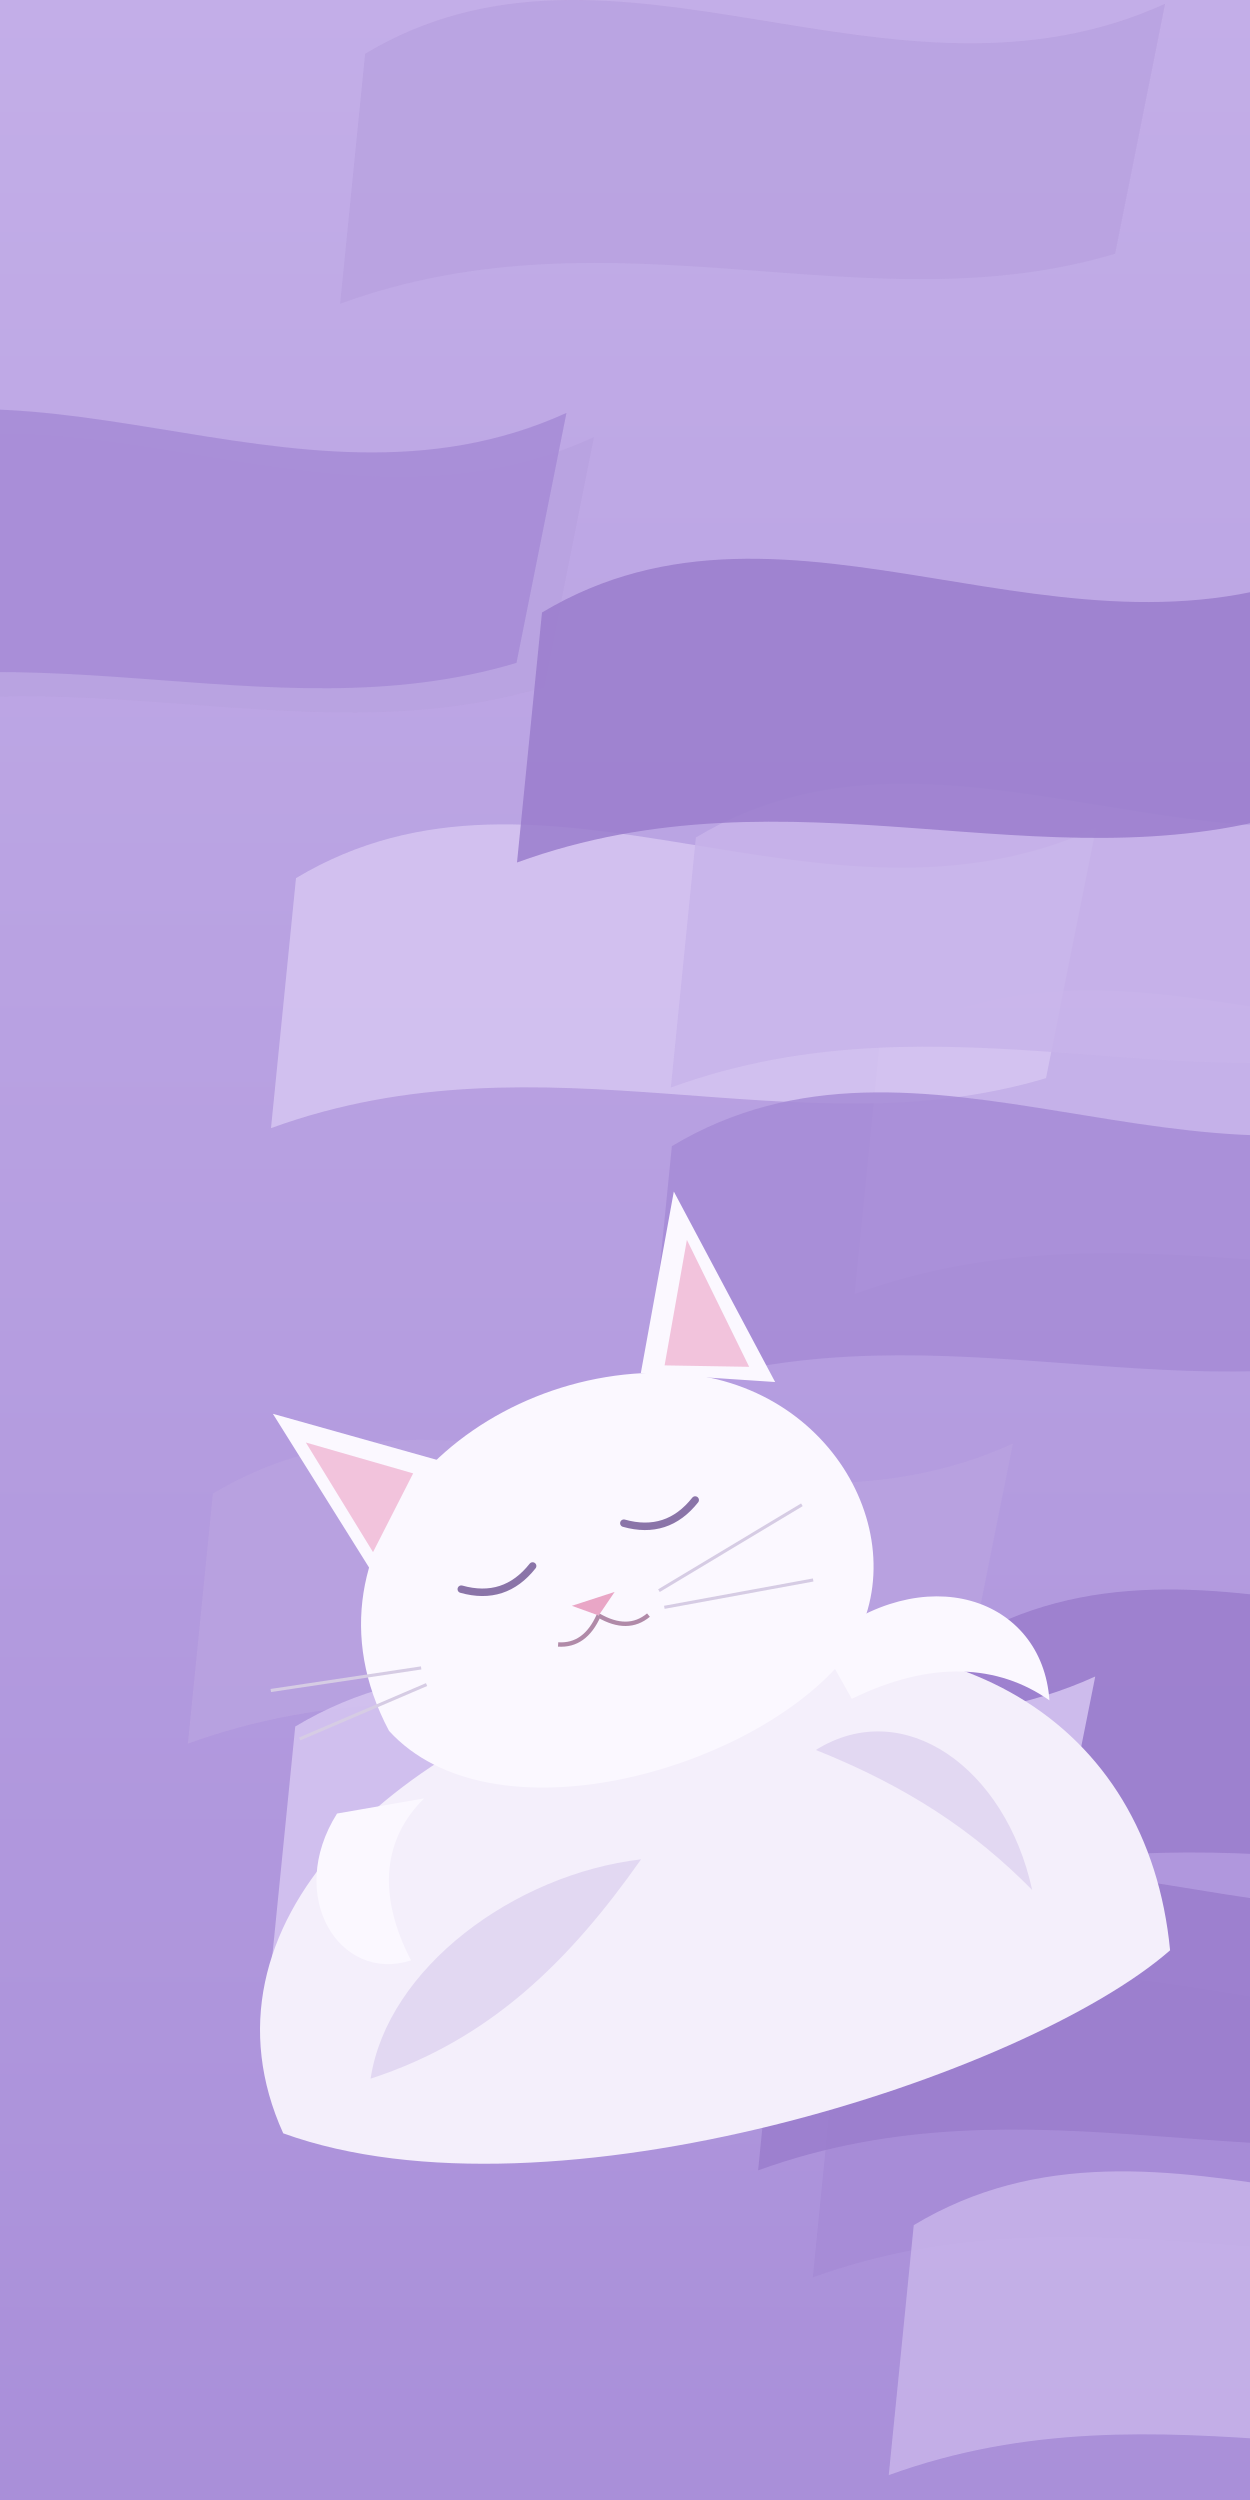
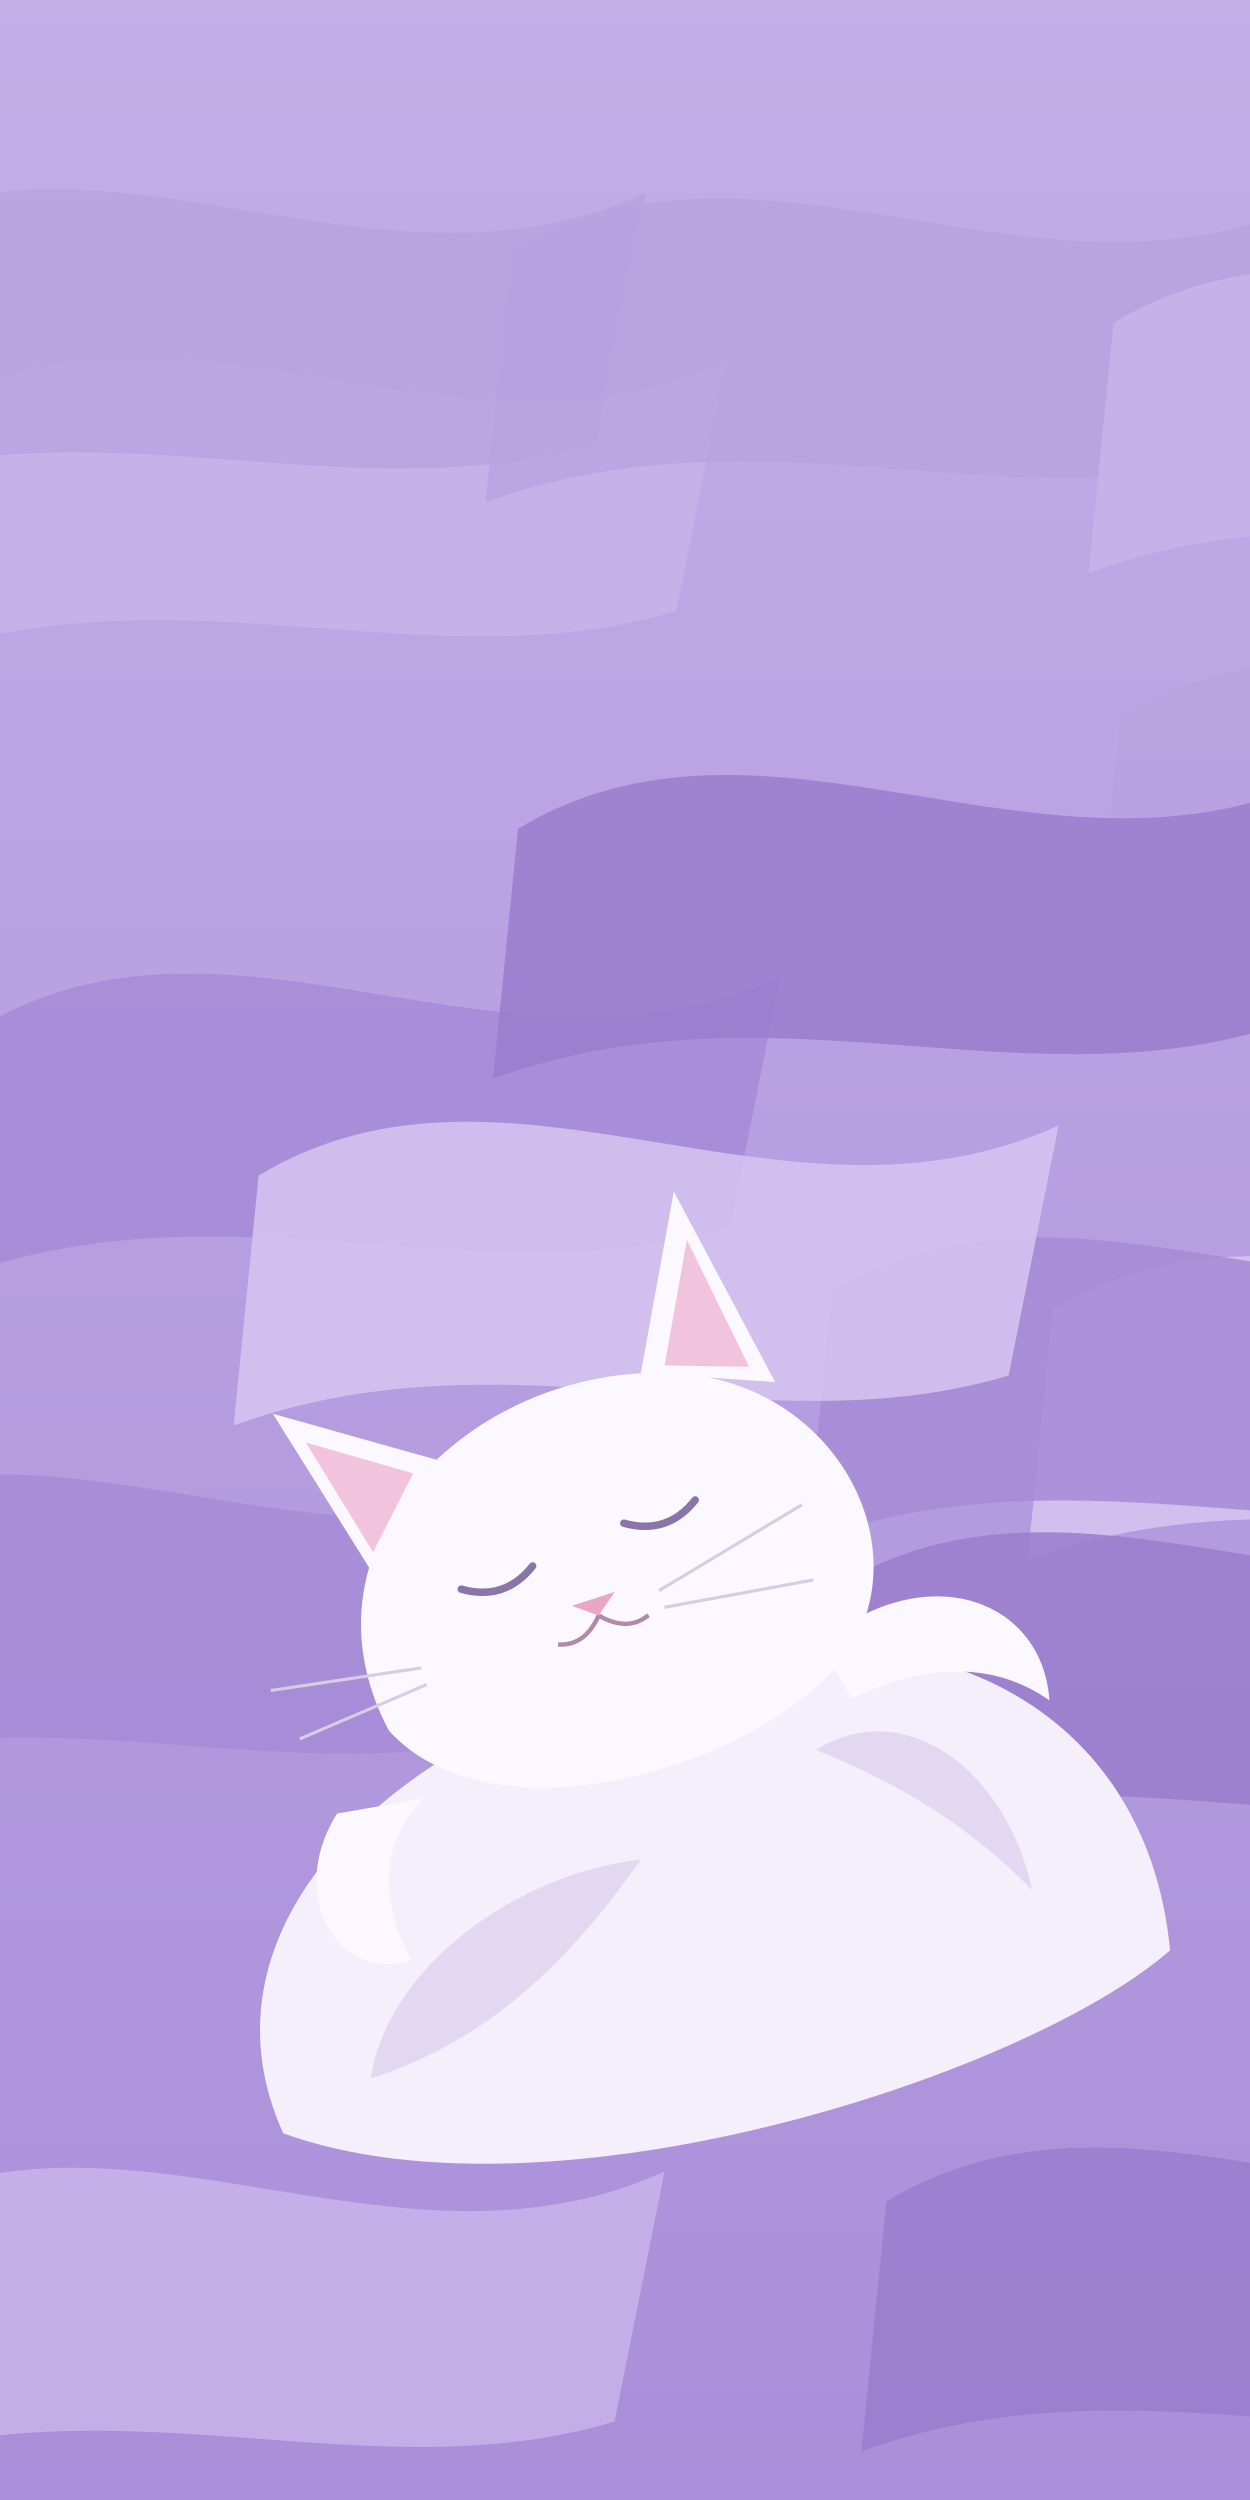
<svg xmlns="http://www.w3.org/2000/svg" viewBox="0 0 1000 2000" preserveAspectRatio="xMidYMin slice">
  <defs>
    <linearGradient id="tecido" x1="0" y1="0" x2="0" y2="1">
      <stop offset="0" stop-color="#c3aee8" stop-opacity="1" />
      <stop offset="1" stop-color="#a98fd9" stop-opacity="1" />
    </linearGradient>
  </defs>
  <rect width="1000" height="2000" fill="url(#tecido)" />
-   <path d="M-164.8 389.7 C 35.2 269.7, 255.2 449.7, 475.2 349.7 L435.2 549.7 C 235.2 609.7, 35.2 509.7, -184.8 589.7 Z" fill="#b9a2e0" opacity=".85" />
-   <path d="M670.2 1622 C 870.2 1502, 1090.2 1682, 1310.2 1582 L1270.2 1782 C 1070.2 1842, 870.2 1742, 650.2 1822 Z" fill="#a68bd6" opacity=".85" />
-   <path d="M703.7 835.2 C 903.7 715.2, 1123.7 895.2, 1343.7 795.2 L1303.7 995.2 C 1103.7 1055.2, 903.7 955.2, 683.7 1035.2 Z" fill="#c8b4ea" opacity=".85" />
-   <path d="M768.7 1314.6 C 968.7 1194.6, 1188.7 1374.6, 1408.7 1274.6 L1368.7 1474.6 C 1168.7 1534.6, 968.7 1434.6, 748.7 1514.6 Z" fill="#9a7ccc" opacity=".85" />
-   <path d="M236.8 702.5 C 436.8 582.5, 656.8 762.5, 876.8 662.5 L836.8 862.5 C 636.8 922.5, 436.8 822.5, 216.8 902.5 Z" fill="#d6c6f1" opacity=".85" />
-   <path d="M170.3 1194.9 C 370.3 1074.9, 590.3 1254.9, 810.3 1154.9 L770.3 1354.9 C 570.3 1414.9, 370.3 1314.9, 150.3 1394.9 Z" fill="#b9a2e0" opacity=".85" />
-   <path d="M-186.8 370.3 C 13.2 250.3, 233.2 430.3, 453.2 330.3 L413.2 530.3 C 213.2 590.3, 13.2 490.3, -206.8 570.3 Z" fill="#a68bd6" opacity=".85" />
-   <path d="M556.7 670 C 756.7 550, 976.7 730, 1196.7 630 L1156.7 830 C 956.7 890, 756.7 790, 536.7 870 Z" fill="#c8b4ea" opacity=".85" />
-   <path d="M433.6 490 C 633.6 370, 853.6 550, 1073.6 450 L1033.6 650 C 833.6 710, 633.6 610, 413.6 690 Z" fill="#9a7ccc" opacity=".85" />
-   <path d="M236.2 1381.2 C 436.2 1261.2, 656.2 1441.2, 876.2 1341.2 L836.2 1541.2 C 636.2 1601.2, 436.2 1501.2, 216.2 1581.2 Z" fill="#d6c6f1" opacity=".85" />
-   <path d="M292.1 43 C 492.1 -77, 712.1 103, 932.1 3 L892.1 203 C 692.1 263, 492.1 163, 272.1 243 Z" fill="#b9a2e0" opacity=".85" />
-   <path d="M537.5 916.9 C 737.5 796.9, 957.5 976.9, 1177.5 876.9 L1137.5 1076.9 C 937.5 1136.9, 737.5 1036.9, 517.5 1116.9 Z" fill="#a68bd6" opacity=".85" />
-   <path d="M731 1780.1 C 931 1660.1, 1151 1840.1, 1371 1740.1 L1331 1940.1 C 1131 2000.1, 931 1900.1, 711 1980.1 Z" fill="#c8b4ea" opacity=".85" />
-   <path d="M626.5 1536.3 C 826.5 1416.3, 1046.5 1596.3, 1266.5 1496.3 L1226.5 1696.3 C 1026.5 1756.3, 826.5 1656.3, 606.5 1736.3 Z" fill="#9a7ccc" opacity=".85" />
+   <path d="M896.3 573.1 C 1096.3 453.1, 1316.3 633.1, 1536.3 533.1 L1496.3 733.1 C 1296.3 793.1, 1096.3 693.1, 876.3 773.1 Z" fill="#b9a2e0" opacity=".85" />
+   <path d="M-15.9 821.9 C 184.1 701.9, 404.1 881.9, 624.1 781.9 L584.1 981.9 C 384.1 1041.9, 184.1 941.9, -35.9 1021.9 Z" fill="#a68bd6" opacity=".85" />
+   <path d="M-58.9 328.8 C 141.1 208.8, 361.1 388.8, 581.1 288.8 L541.1 488.8 C 341.1 548.8, 141.1 448.8, -78.9 528.8 Z" fill="#c8b4ea" opacity=".85" />
+   <path d="M414.4 663 C 614.4 543, 834.4 723, 1054.4 623 L1014.4 823 C 814.4 883, 614.4 783, 394.4 863 Z" fill="#9a7ccc" opacity=".85" />
+   <path d="M842.1 1047.8 C 1042.1 927.8, 1262.1 1107.8, 1482.1 1007.8 L1442.1 1207.8 C 1242.1 1267.8, 1042.1 1167.8, 822.1 1247.8 Z" fill="#d6c6f1" opacity=".85" />
+   <path d="M-123.5 194.5 C 76.5 74.5, 296.5 254.5, 516.5 154.5 L476.5 354.5 C 276.5 414.5, 76.5 314.5, -143.5 394.5 Z" fill="#b9a2e0" opacity=".85" />
+   <path d="M665.5 1033 C 865.5 913, 1085.5 1093, 1305.5 993 L1265.5 1193 C 1065.5 1253, 865.5 1153, 645.5 1233 Z" fill="#a68bd6" opacity=".85" />
+   <path d="M-108.4 1777.2 C 91.6 1657.2, 311.6 1837.2, 531.6 1737.2 L491.6 1937.2 C 291.6 1997.2, 91.6 1897.2, -128.4 1977.2 Z" fill="#c8b4ea" opacity=".85" />
+   <path d="M709.1 1761.1 C 909.1 1641.1, 1129.1 1821.1, 1349.1 1721.1 L1309.1 1921.1 C 1109.1 1981.1, 909.1 1881.1, 689.1 1961.1 Z" fill="#9a7ccc" opacity=".85" />
+   <path d="M206.9 940.4 C 406.9 820.4, 626.9 1000.4, 846.9 900.4 L806.9 1100.4 C 606.9 1160.4, 406.9 1060.4, 186.9 1140.4 Z" fill="#d6c6f1" opacity=".85" />
+   <path d="M408.5 201.8 C 608.5 81.8, 828.5 261.8, 1048.5 161.8 L1008.5 361.8 C 808.5 421.8, 608.5 321.8, 388.5 401.8 Z" fill="#b9a2e0" opacity=".85" />
+   <path d="M-167 1222.6 C 33 1102.6, 253 1282.6, 473 1182.6 L433 1382.6 C 233 1442.6, 33 1342.6, -187 1422.6 Z" fill="#a68bd6" opacity=".85" />
+   <path d="M890.9 258.2 C 1090.9 138.2, 1310.9 318.2, 1530.9 218.2 L1490.9 418.2 C 1290.9 478.2, 1090.9 378.2, 870.9 458.2 Z" fill="#c8b4ea" opacity=".85" />
+   <path d="M668.9 1268.8 C 868.9 1148.8, 1088.9 1328.8, 1308.9 1228.8 L1268.9 1428.8 C 1068.9 1488.8, 868.9 1388.8, 648.9 1468.8 Z" fill="#9a7ccc" opacity=".85" />
  <g transform="translate(520 1380) rotate(-18)">
    <path d="M-380 220 C -400 40, -200 -60, 40 -40 C 260 -20, 380 120, 340 300 C 200 360, -200 360, -380 220 Z" fill="#f4effb" />
    <path d="M-300 200 C -260 120, -140 80, -40 100 C -120 160, -200 200, -300 200 Z" fill="#e2d8f2" />
    <path d="M120 60 C 200 40, 260 120, 250 220 C 220 160, 180 110, 120 60 Z" fill="#e2d8f2" />
    <path d="M-200 -60 C -230 -230, -40 -320, 110 -260 C 230 -210, 250 -60, 160 0 C 60 60, -150 50, -200 -60 Z" fill="#fbf8ff" />
    <path d="M-170 -170 L-210 -330 L-90 -250 Z" fill="#fbf8ff" />
    <path d="M-168 -200 L-192 -300 L-118 -250 Z" fill="#f2c3dc" />
    <path d="M80 -270 L150 -400 L180 -230 Z" fill="#fbf8ff" />
    <path d="M100 -270 L148 -360 L164 -248 Z" fill="#f2c3dc" />
    <path d="M-110 -150 Q-80 -130 -50 -150" stroke="#8a74a8" stroke-width="6" fill="none" stroke-linecap="round" />
    <path d="M30 -160 Q60 -140 90 -160" stroke="#8a74a8" stroke-width="6" fill="none" stroke-linecap="round" />
    <path d="M-30 -110 L-12 -96 L6 -110 Z" fill="#e9a6c6" />
    <path d="M-12 -96 Q-30 -76 -50 -84 M-12 -96 Q6 -76 26 -84" stroke="#b08aa8" stroke-width="3.5" fill="none" />
    <path d="M-160 -100 L-280 -120 M-160 -86 L-270 -76 M40 -100 L170 -130 M40 -86 L160 -70" stroke="#d6cce4" stroke-width="2.5" />
    <path d="M150 -20 C 250 -60, 330 0, 310 80 C 280 40, 230 20, 160 30 Z" fill="#fbf8ff" />
    <path d="M-260 -10 C -320 40, -300 120, -240 120 C -250 60, -230 20, -190 0 Z" fill="#fbf8ff" />
  </g>
</svg>
